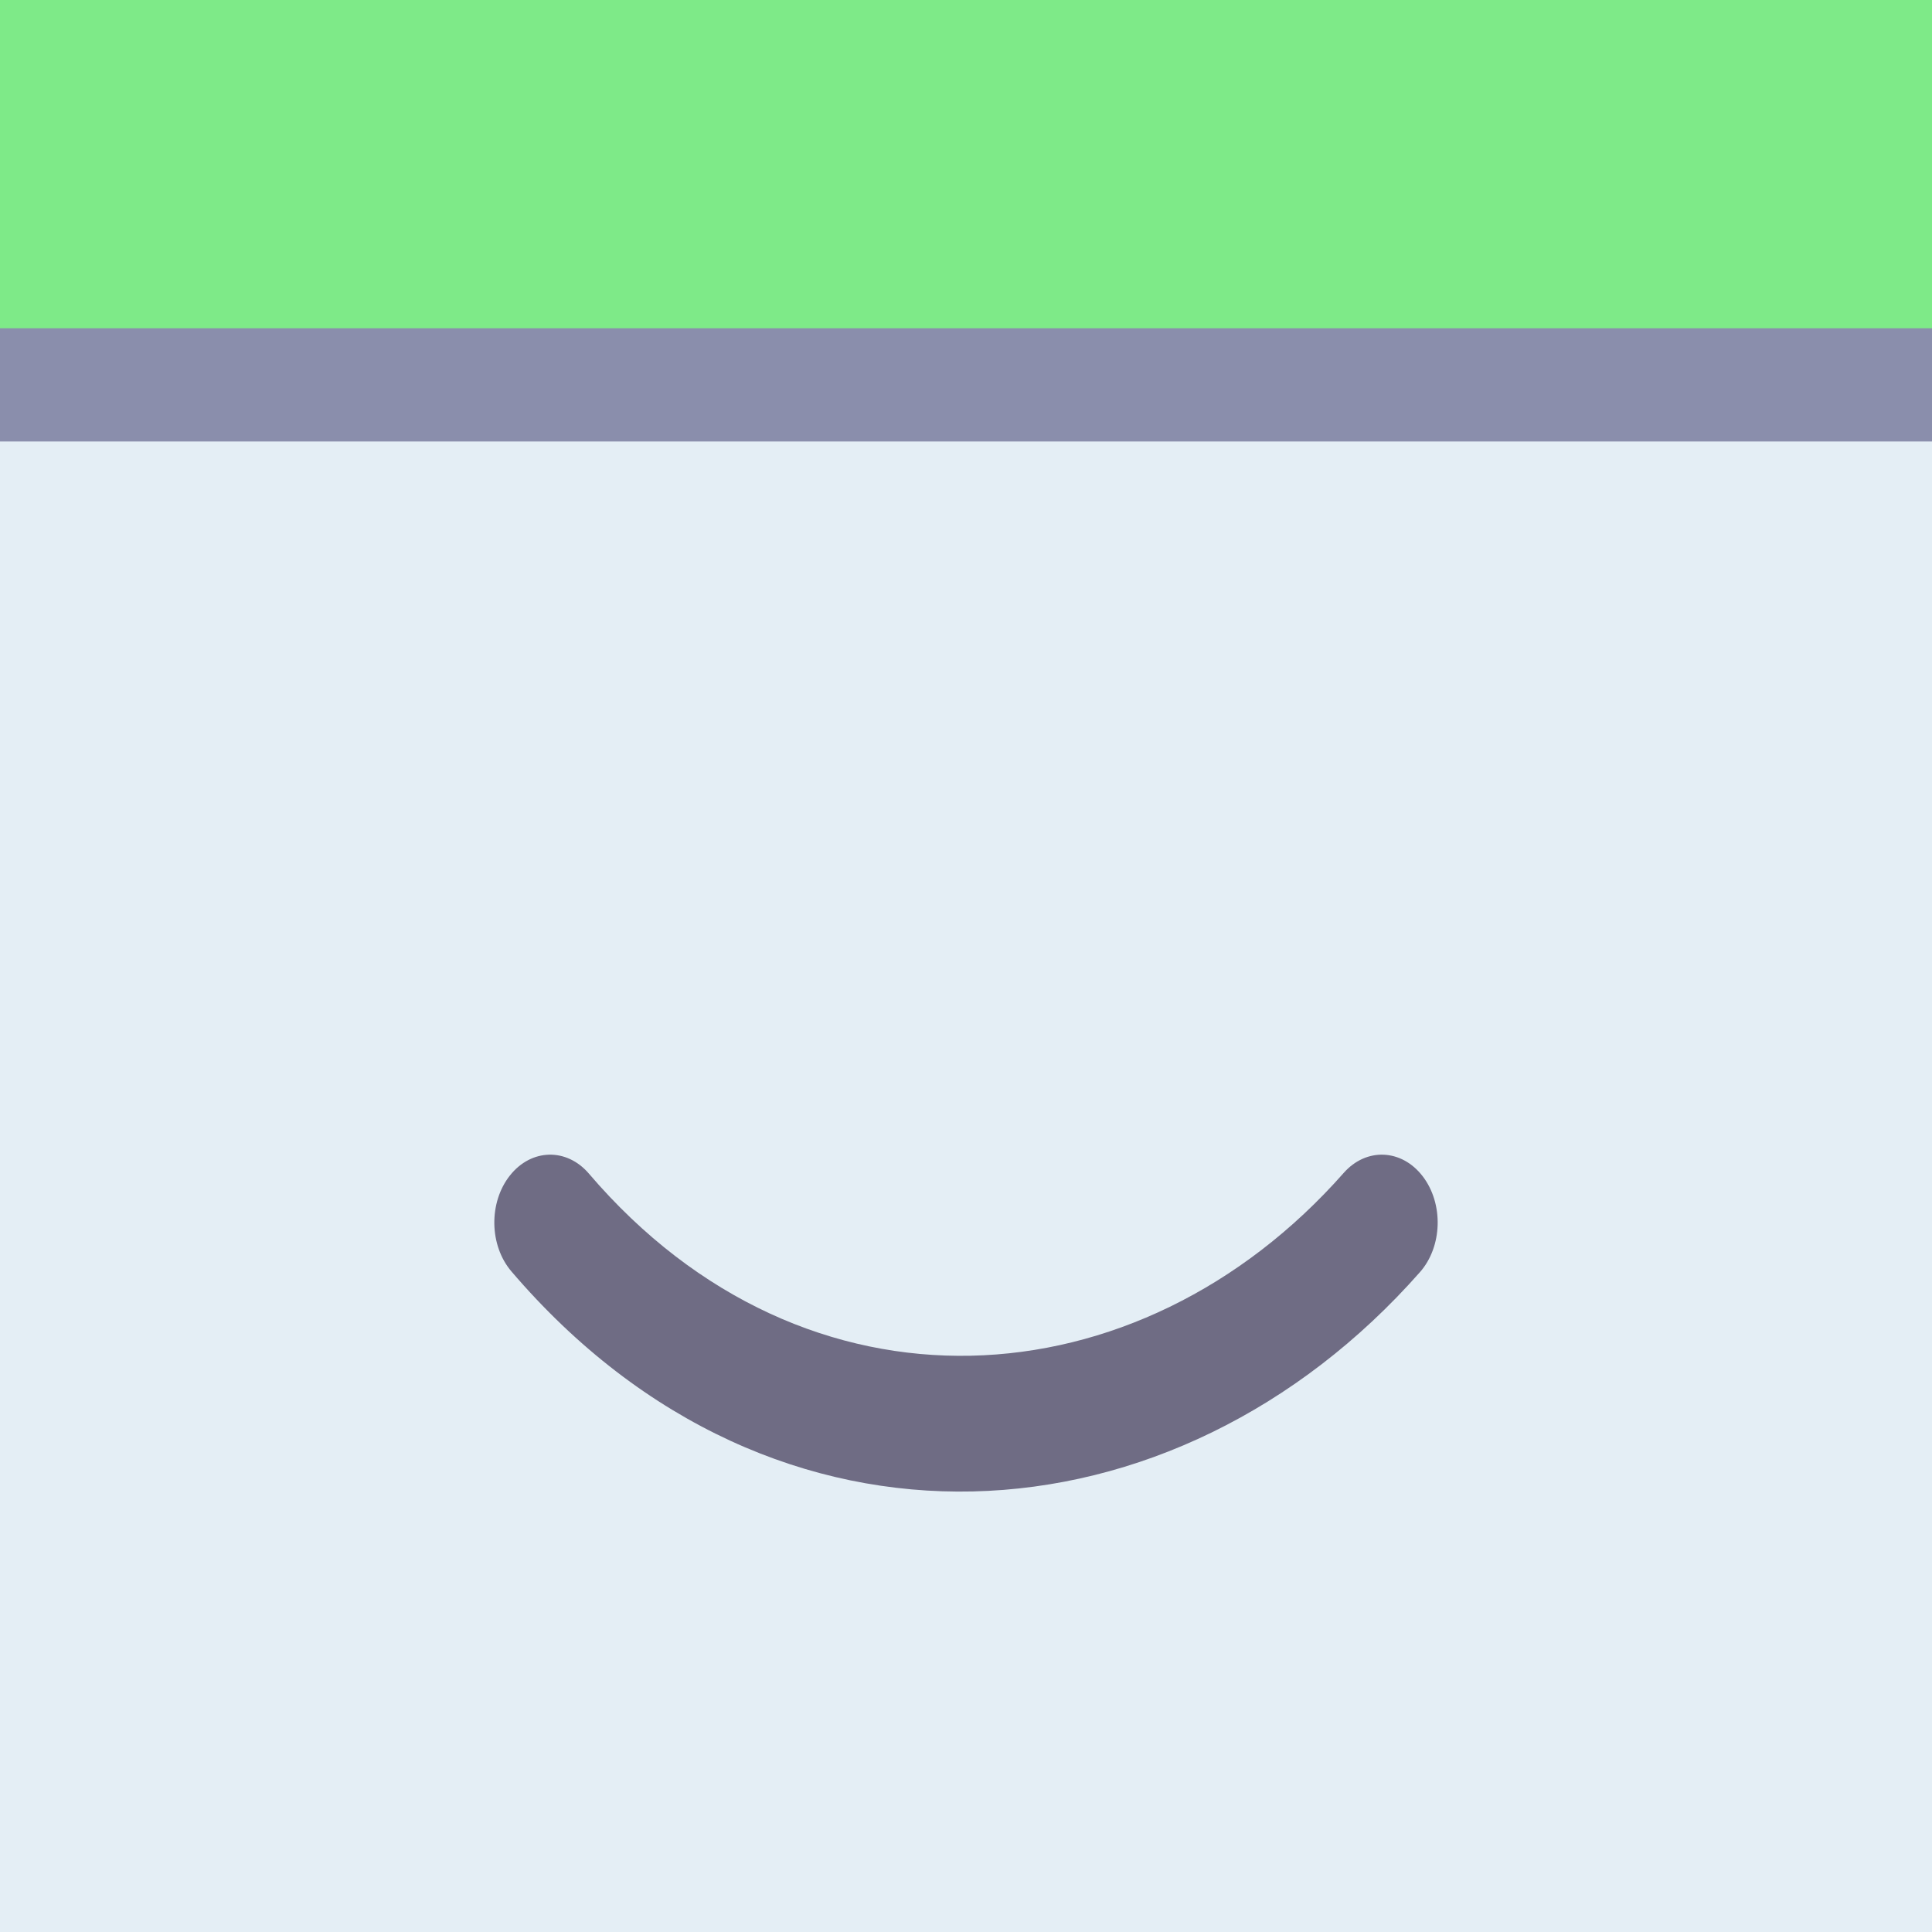
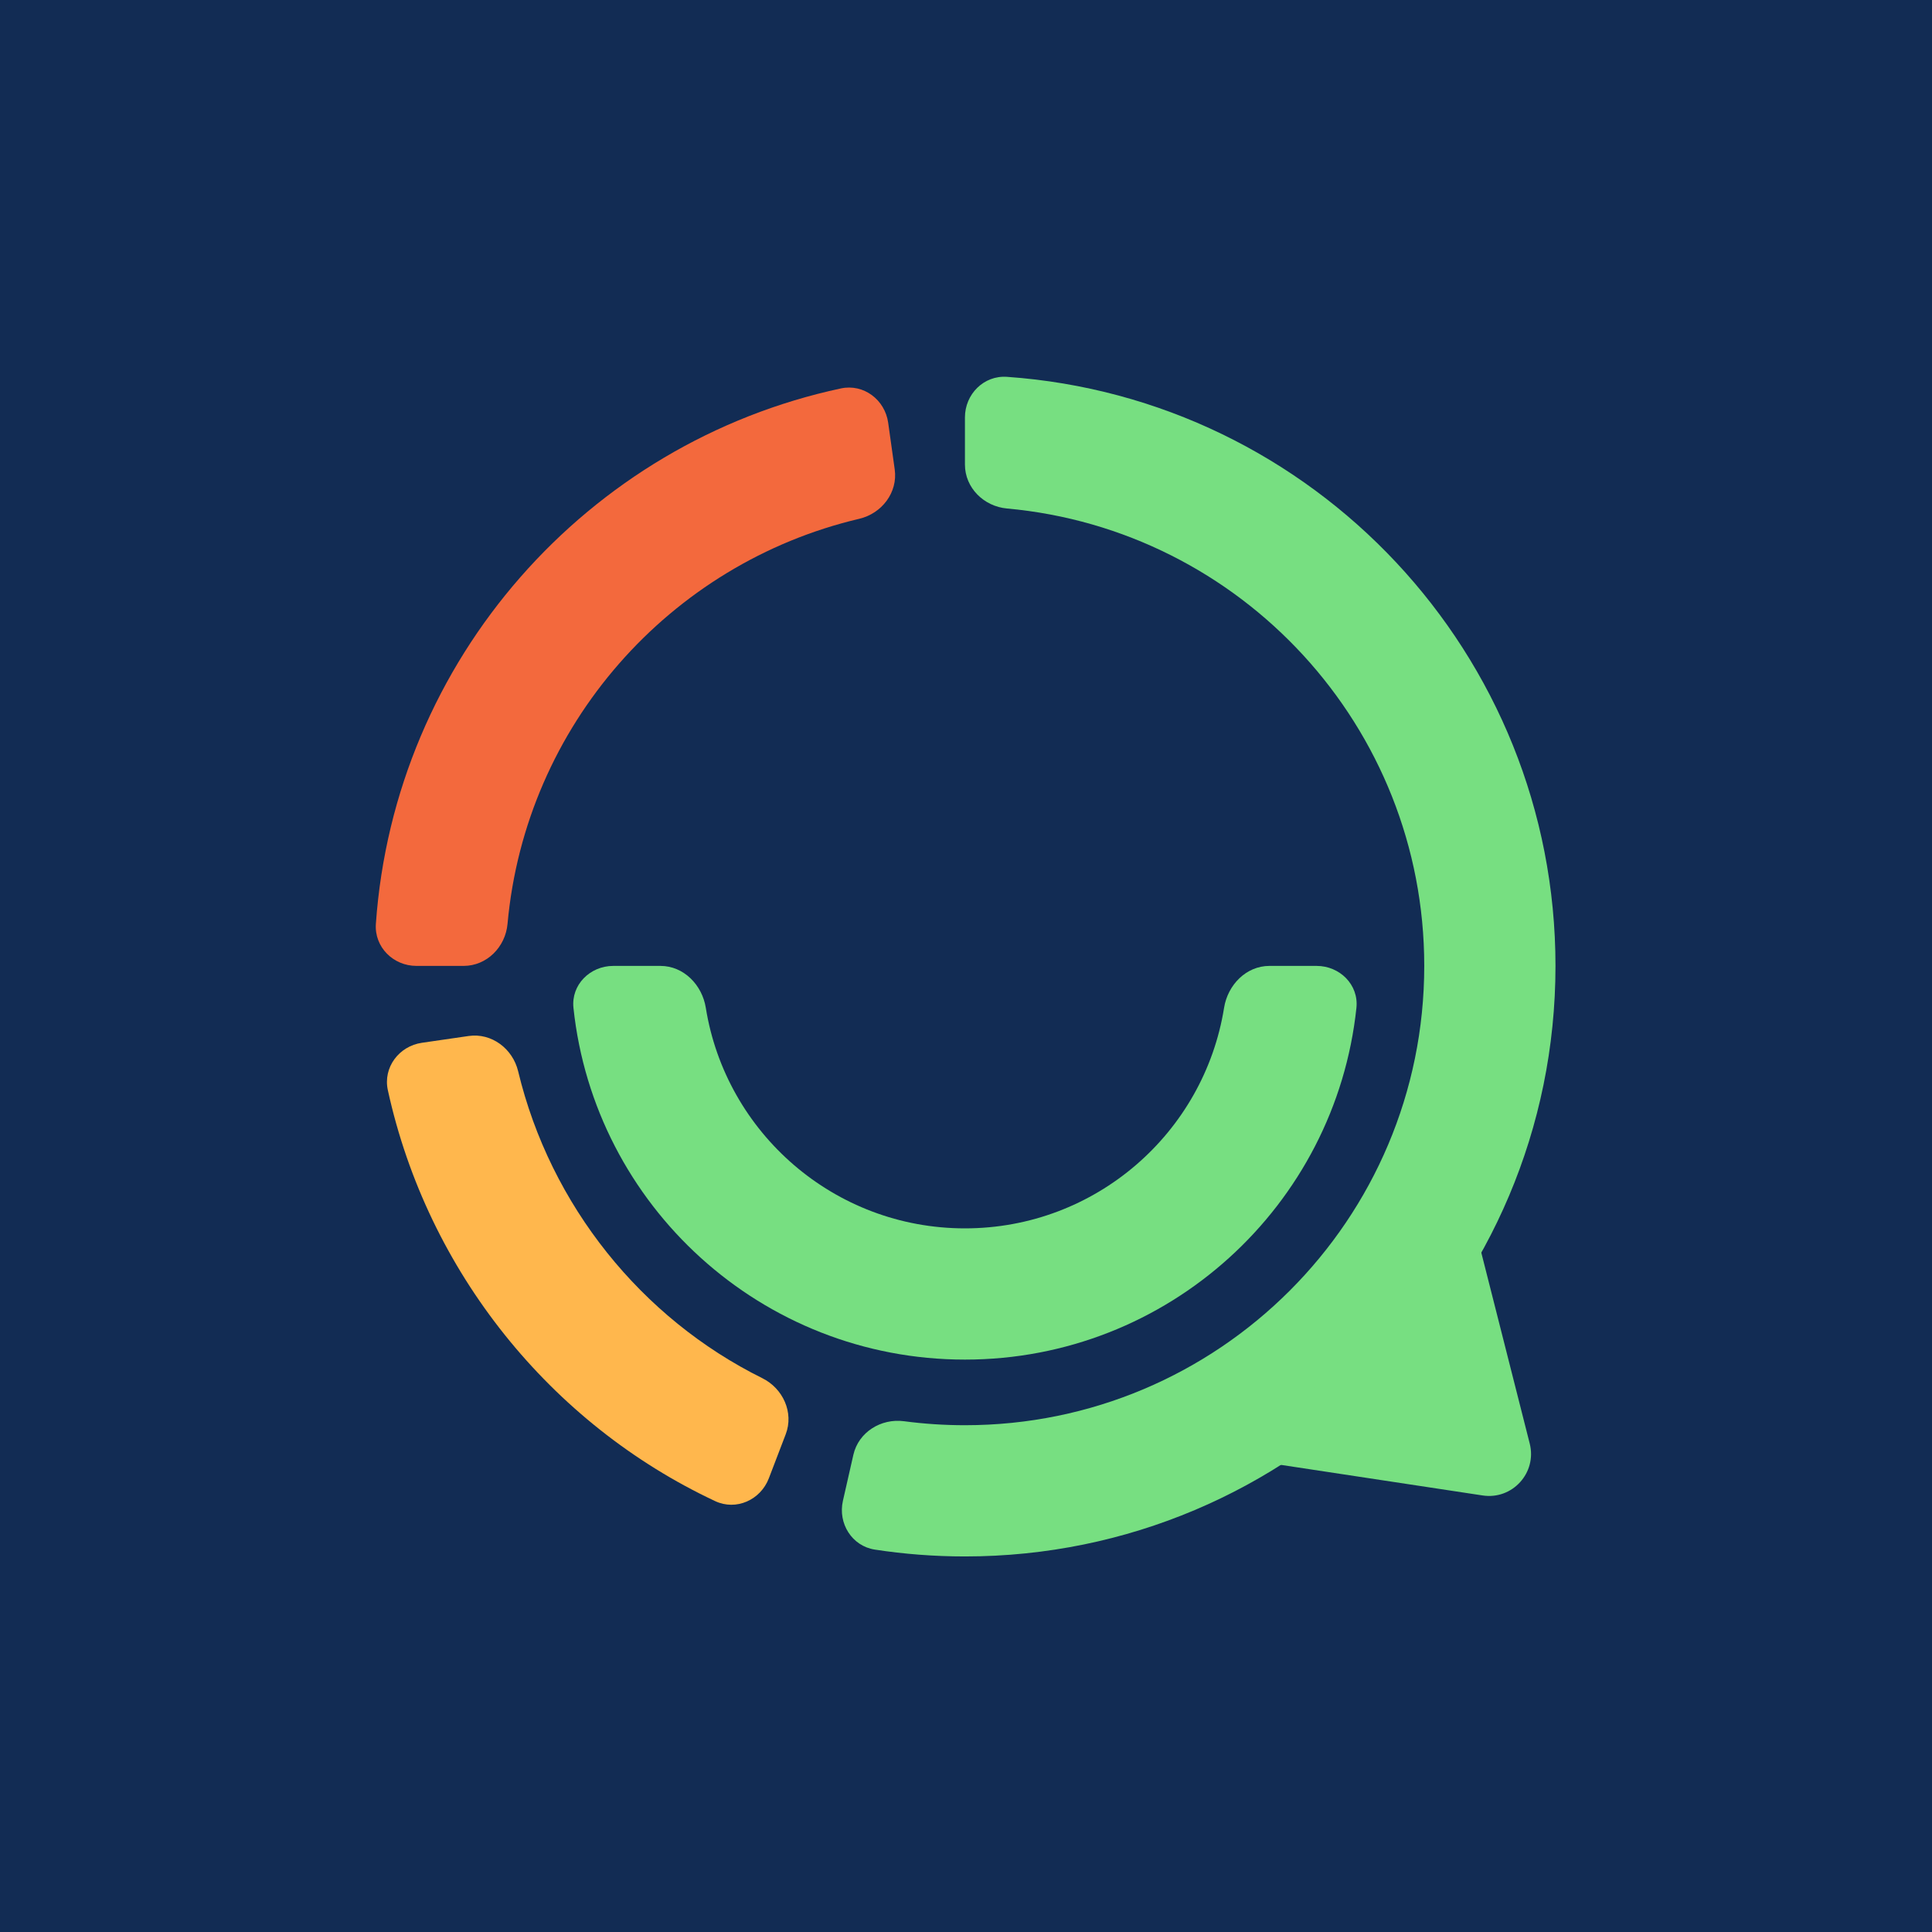
- <svg xmlns="http://www.w3.org/2000/svg" width="512" height="512" viewBox="0 0 512 512" fill="none" version="1.2" baseProfile="tiny-ps">
-   <path d="M0 0H512V512H0V0Z" fill="#E4EEF5" />
-   <path d="M0 0H512V100H0V0Z" fill="#7EEA88" />
-   <path fill-rule="evenodd" d="M377.019 311.714C382.597 318.976 382.274 330.358 376.297 337.135C311.557 410.543 205.438 418.757 135.533 336.94C129.645 330.048 129.47 318.662 135.142 311.508C140.815 304.354 150.187 304.141 156.075 311.033C213.627 378.392 301.802 372.4 356.095 310.837C362.072 304.059 371.44 304.452 377.019 311.714Z" fill="#6F6C84" />
-   <path d="M0 87H512V117H0V87Z" fill="#8A8EAC" />
+ <svg xmlns="http://www.w3.org/2000/svg" width="512" height="512" viewBox="0 0 512 512" fill="none">
+   <rect width="512" height="512" fill="url(#paint0_linear_633_102)" />
+   <rect width="512" height="512" fill="#122C54" />
+   <path fill-rule="evenodd" clip-rule="evenodd" d="M255.719 123.114C255.719 129.266 260.722 134.2 266.849 134.755C328.858 140.376 377.441 192.502 377.441 255.975C377.441 323.2 322.944 377.697 255.719 377.697C250.241 377.697 244.854 377.336 239.58 376.638C233.481 375.831 227.515 379.536 226.152 385.535L223.382 397.724C222.019 403.723 225.774 409.733 231.855 410.664C239.644 411.857 247.614 412.474 255.719 412.474C342.151 412.474 412.219 342.407 412.219 255.975C412.219 173.288 348.093 105.579 266.859 99.866C260.723 99.434 255.719 104.462 255.719 110.614V123.114Z" fill="#77DF81" />
+   <path fill-rule="evenodd" clip-rule="evenodd" d="M122.859 255.974C129.01 255.974 133.944 250.975 134.499 244.848C139.266 192.258 177.49 149.307 227.711 137.486C233.699 136.077 237.964 130.498 237.111 124.406L235.376 112.026C234.523 105.934 228.874 101.648 222.858 102.934C155.719 117.287 104.543 174.67 99.61 244.835C99.178 250.971 104.207 255.974 110.358 255.974H122.859Z" fill="#F3693D" />
+   <path fill-rule="evenodd" clip-rule="evenodd" d="M208.222 380.095C210.422 374.35 207.518 367.955 202.005 365.224C170.033 349.385 145.866 319.491 137.311 283.887C135.874 277.905 130.273 273.667 124.185 274.551L111.814 276.348C105.726 277.232 101.468 282.898 102.783 288.907C113.308 337.01 145.923 377.362 189.52 397.811C195.09 400.424 201.552 397.514 203.752 391.769L208.222 380.095Z" fill="#FFB74D" />
+   <path d="M405.394 382.563C407.353 390.286 400.806 397.508 392.928 396.314L330.902 386.911L389.97 321.754L405.394 382.563Z" fill="#77DF81" />
+   <path fill-rule="evenodd" clip-rule="evenodd" d="M175.025 255.975C181.177 255.975 186.07 260.995 187.044 267.07C192.356 300.21 221.081 325.53 255.719 325.53C290.357 325.53 319.082 300.21 324.394 267.07C325.368 260.995 330.261 255.975 336.413 255.975H348.913C355.065 255.975 360.114 260.978 359.466 267.096C353.915 319.488 309.584 360.308 255.719 360.308C201.854 360.308 157.523 319.488 151.972 267.096C151.324 260.978 156.373 255.975 162.525 255.975H175.025Z" fill="#77DF81" />
+   <defs>
+     <linearGradient id="paint0_linear_633_102" x1="43.264" y1="52.224" x2="444.672" y2="450.816" gradientUnits="userSpaceOnUse">
+       <stop stop-color="#092943" />
+       <stop offset="1" stop-color="#371F6E" />
+     </linearGradient>
+   </defs>
</svg>
